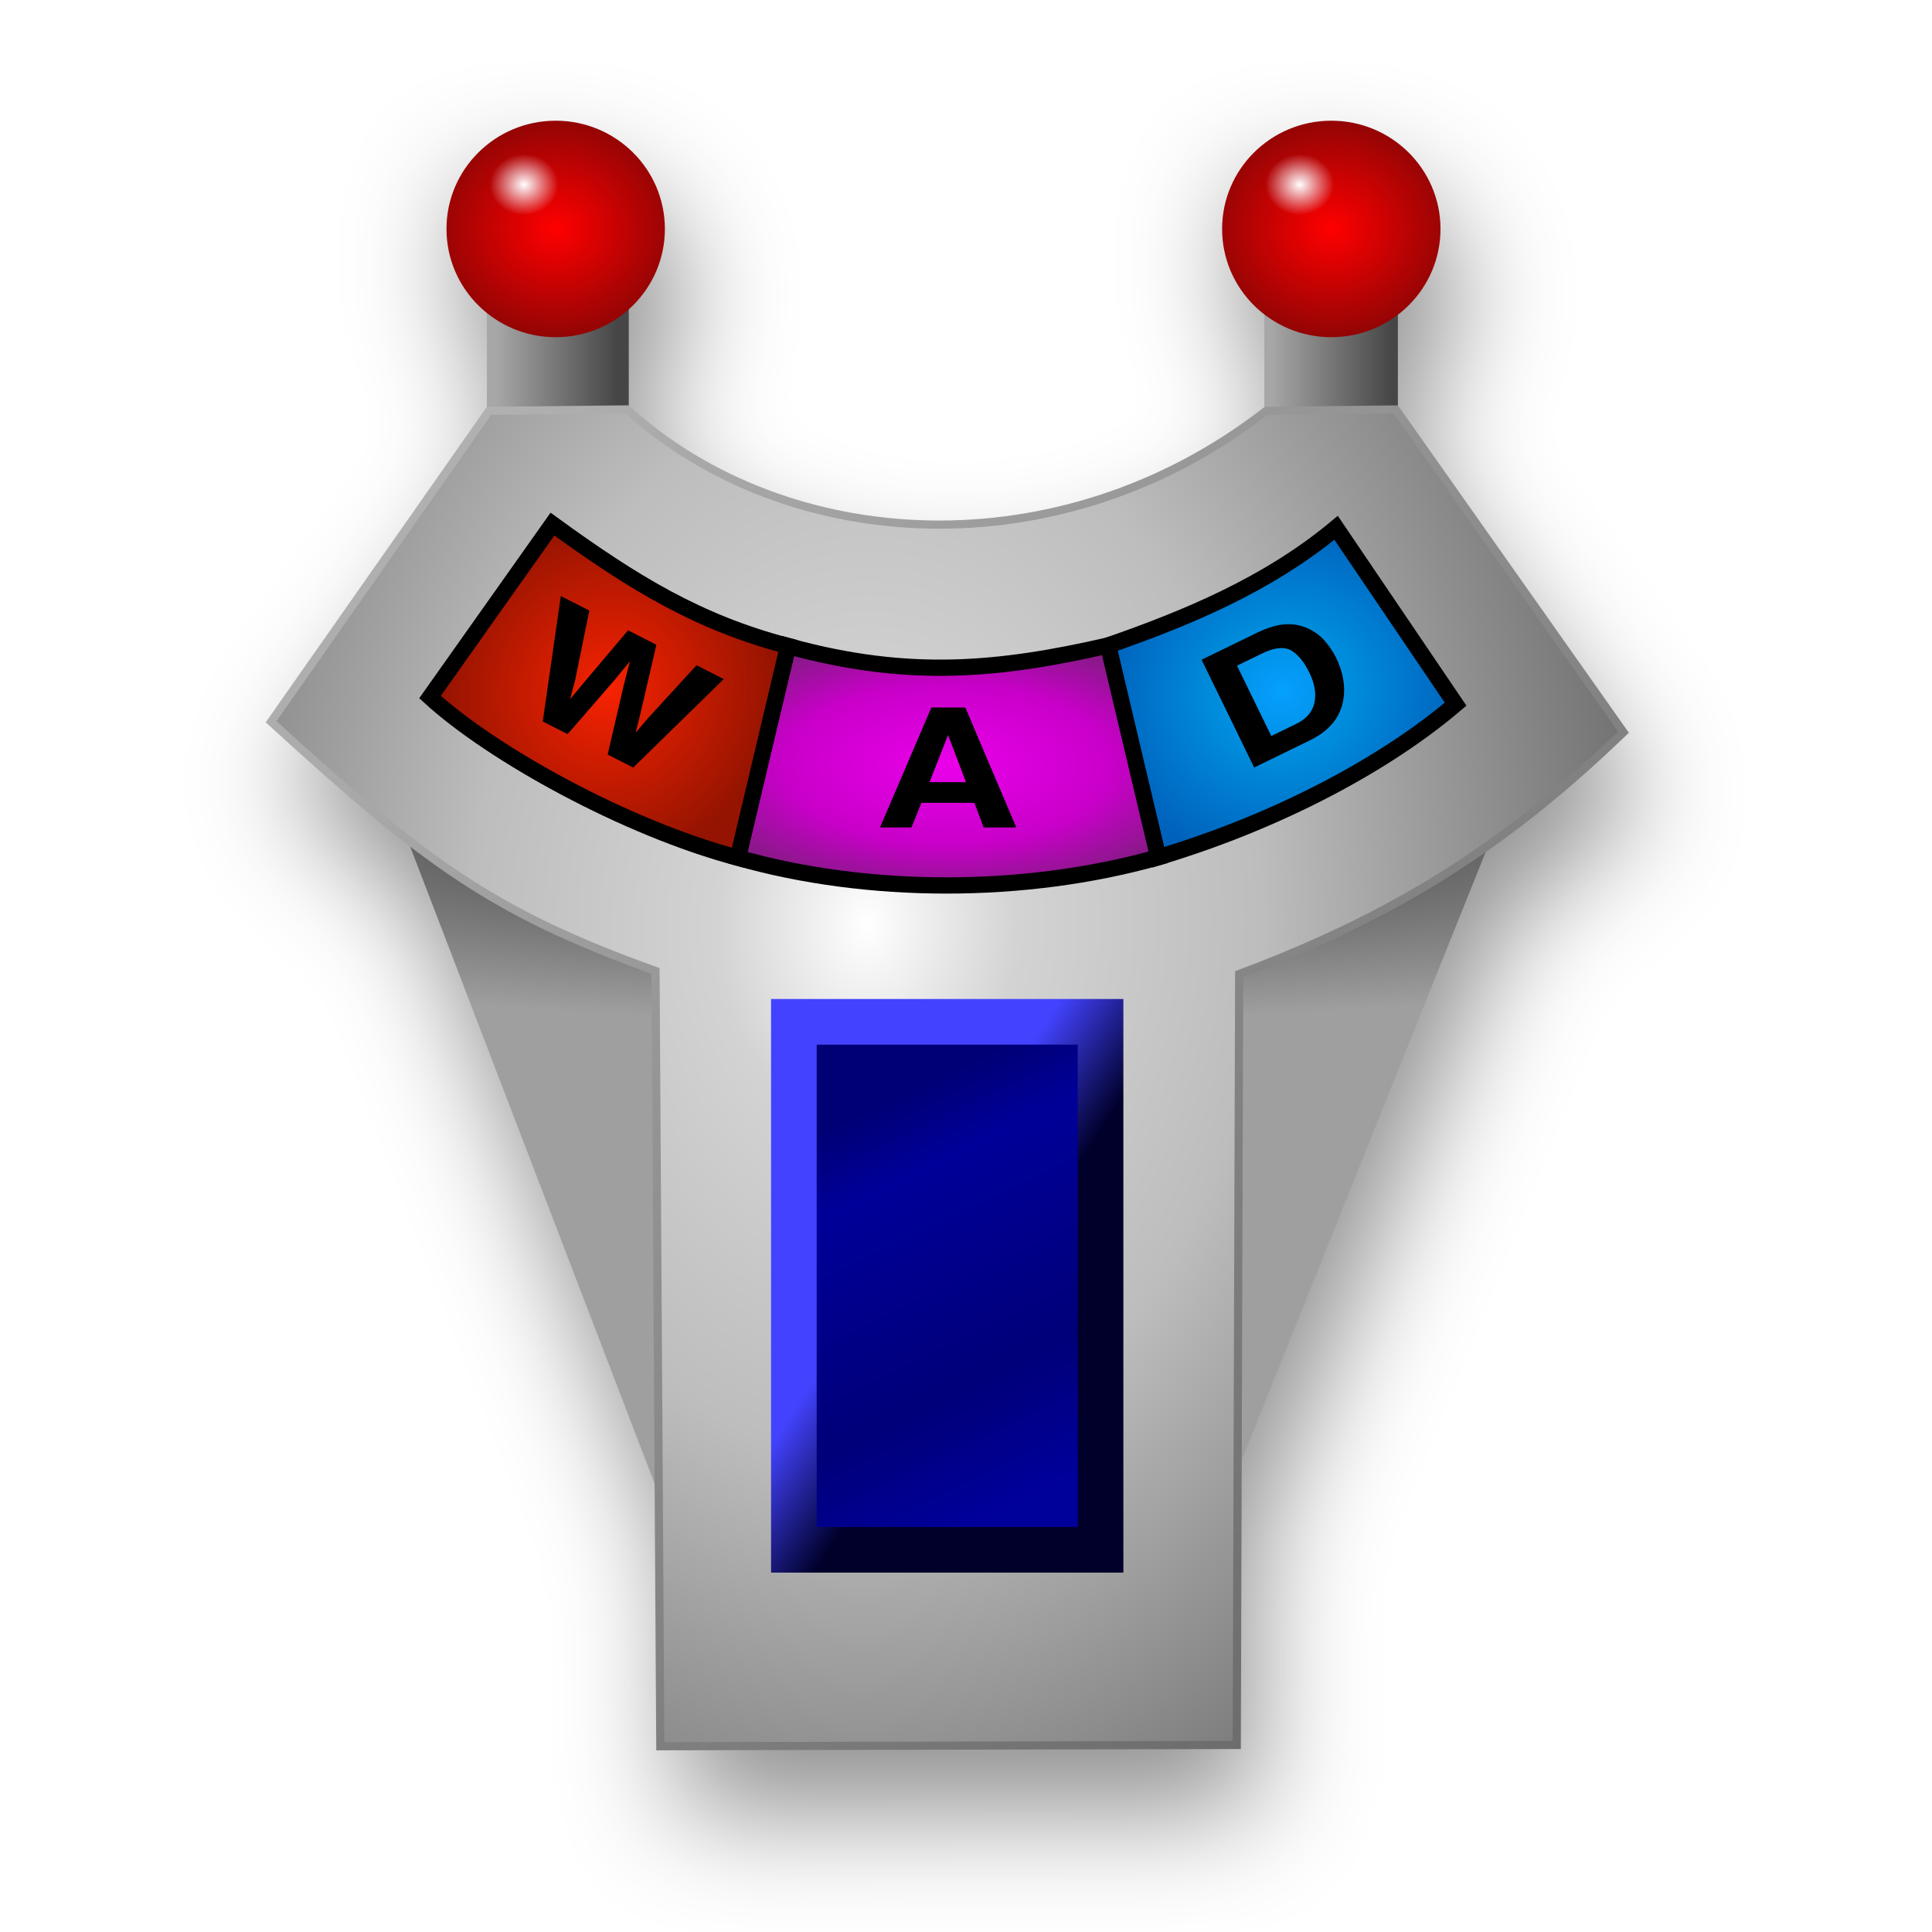
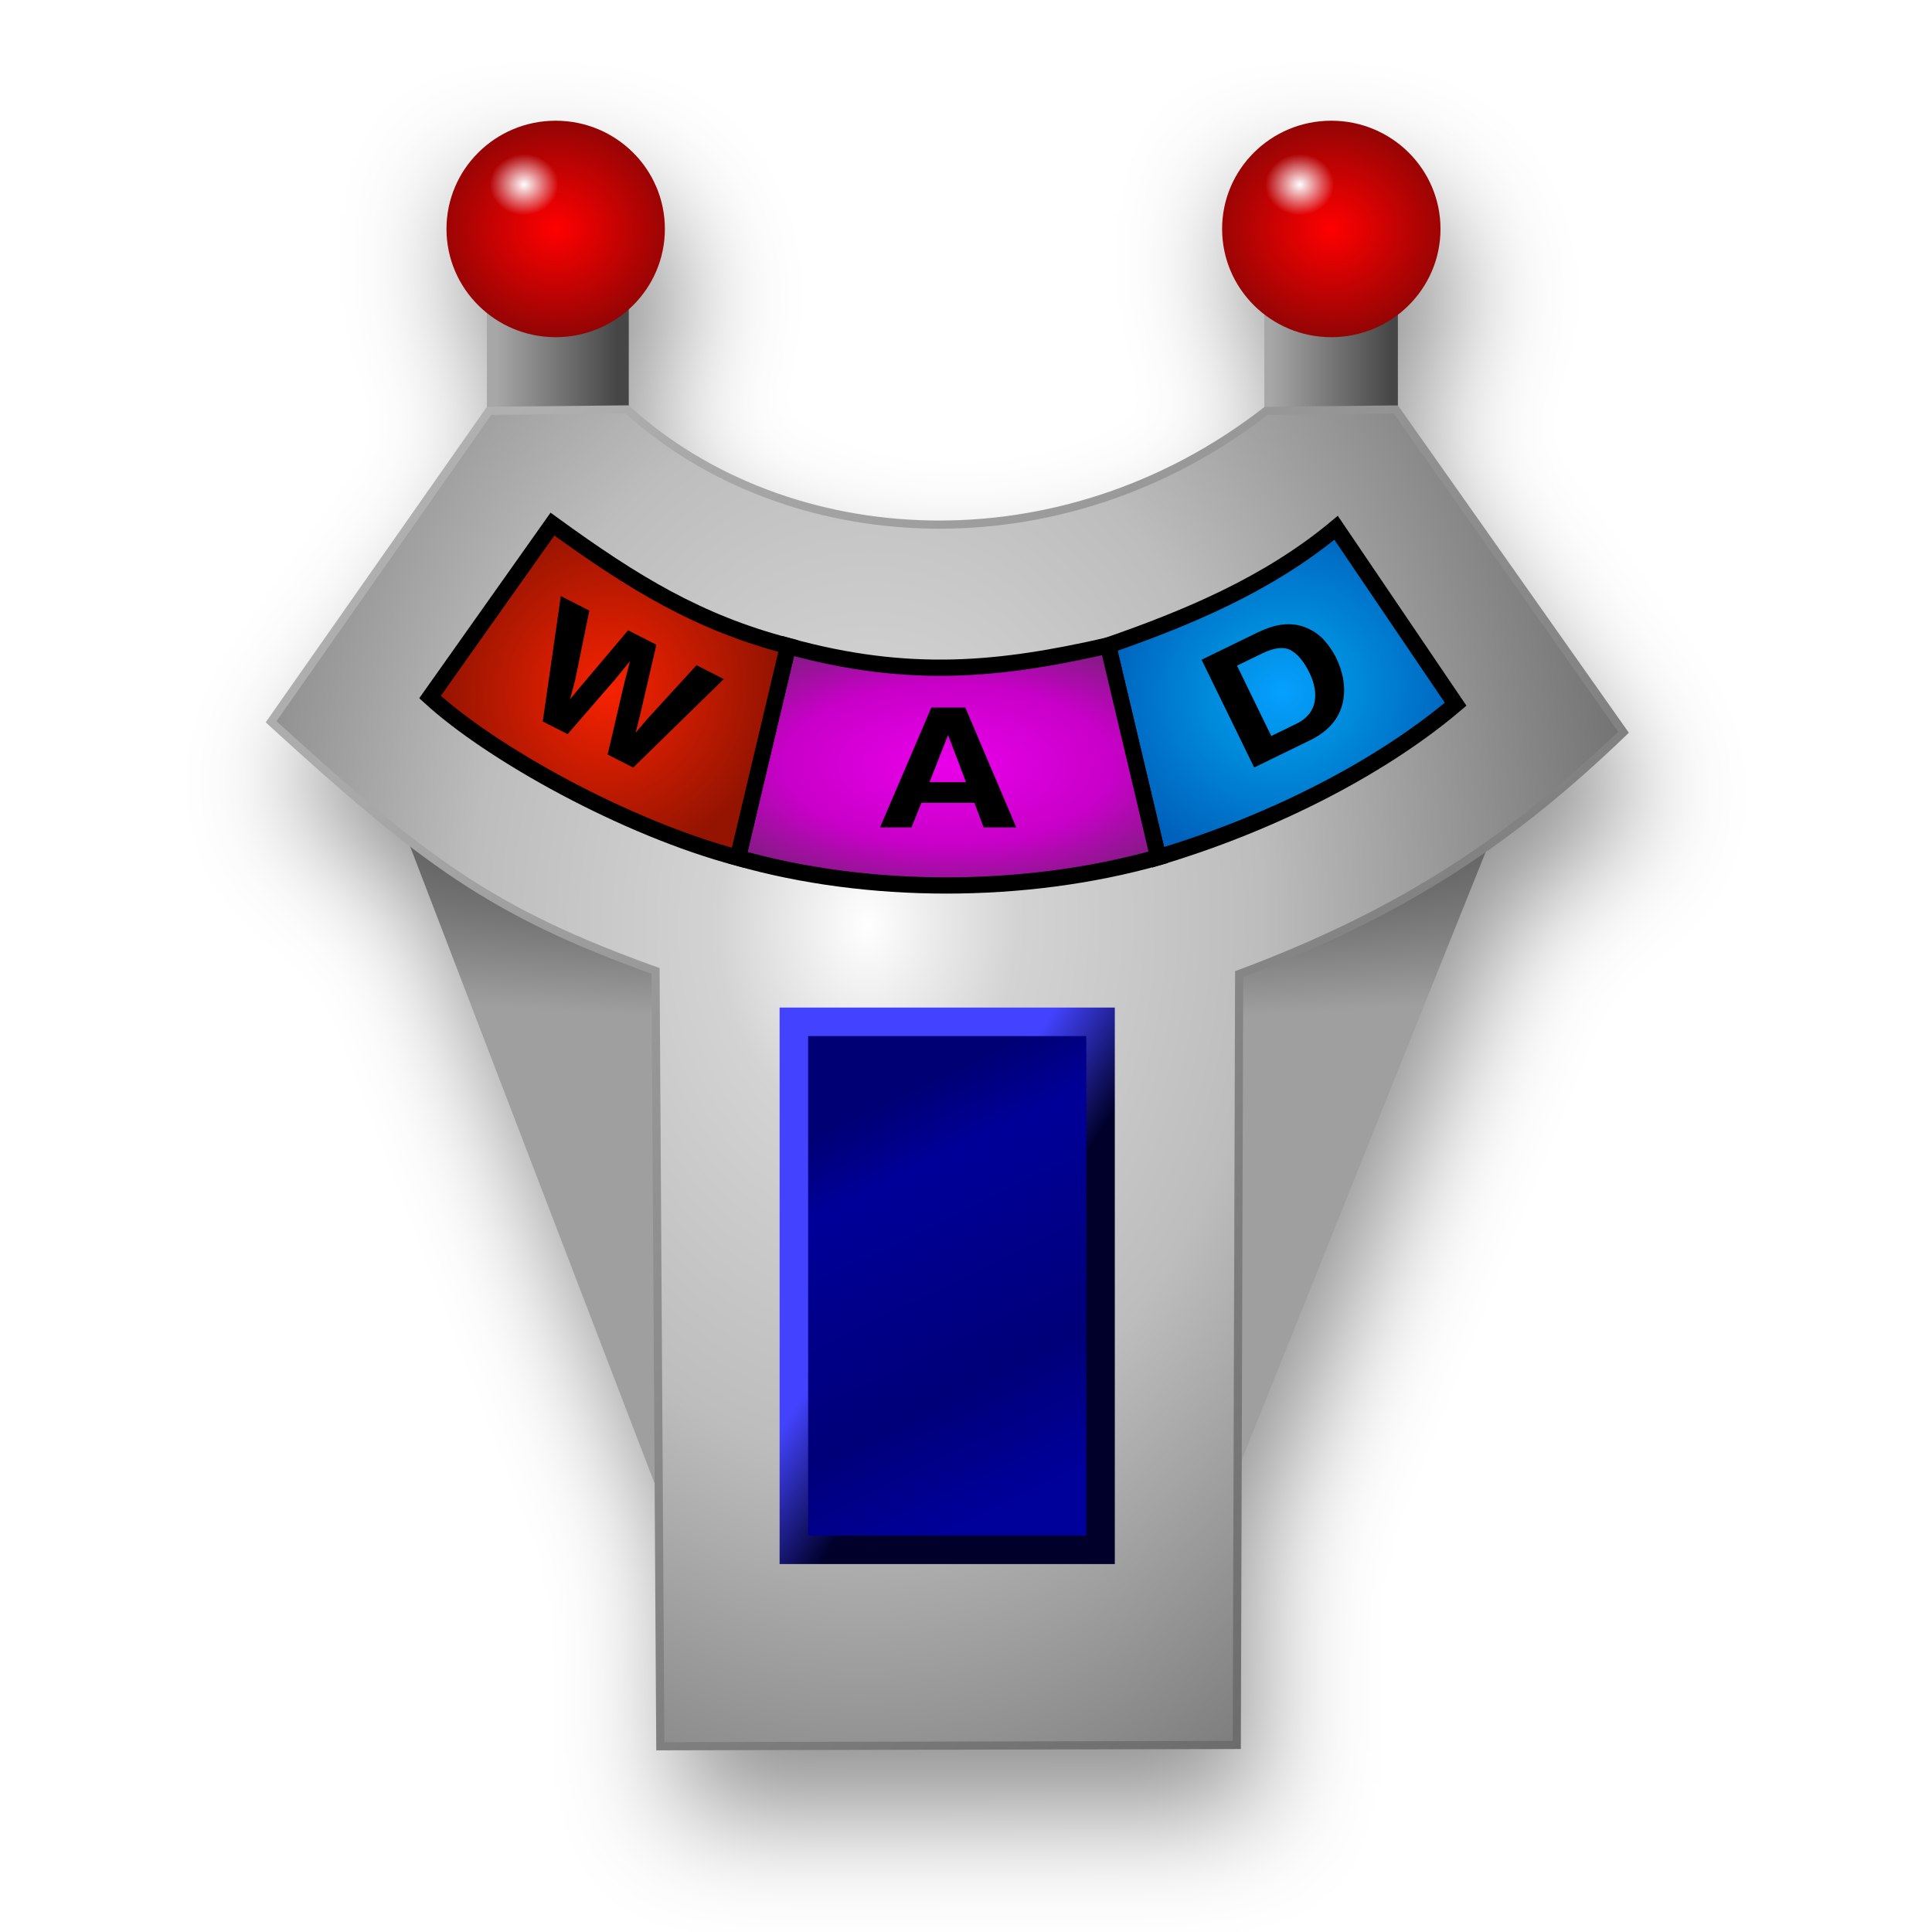
<svg xmlns="http://www.w3.org/2000/svg" xmlns:xlink="http://www.w3.org/1999/xlink" width="128" height="128" viewBox="0 0 33.867 33.867" version="1.1" id="svg1" xml:space="preserve">
  <defs id="defs1">
    <linearGradient id="linearGradient1">
      <stop style="stop-color:#4343ff;stop-opacity:1;" offset="0" id="stop1" />
      <stop style="stop-color:#00002b;stop-opacity:1;" offset="1" id="stop2" />
    </linearGradient>
    <linearGradient id="linearGradient42">
      <stop style="stop-color:#05a0ff;stop-opacity:1;" offset="0" id="stop65" />
      <stop style="stop-color:#008ada;stop-opacity:1;" offset="0.409" id="stop66" />
      <stop style="stop-color:#0061bc;stop-opacity:1;" offset="1" id="stop67" />
    </linearGradient>
    <linearGradient id="linearGradient46">
      <stop style="stop-color:#f62201;stop-opacity:1;" offset="0" id="stop47" />
      <stop style="stop-color:#951401;stop-opacity:1;" offset="1" id="stop48" />
    </linearGradient>
    <linearGradient id="linearGradient42-1">
      <stop style="stop-color:#ea00ea;stop-opacity:1;" offset="0" id="stop42" />
      <stop style="stop-color:#c800c8;stop-opacity:1;" offset="0.625" id="stop44" />
      <stop style="stop-color:#881988;stop-opacity:1;" offset="1" id="stop43" />
    </linearGradient>
    <linearGradient id="linearGradient31">
      <stop style="stop-color:#bbbbbb;stop-opacity:1;" offset="0" id="stop32" />
      <stop style="stop-color:#616161;stop-opacity:1;" offset="1" id="stop33" />
    </linearGradient>
    <linearGradient id="linearGradient24">
      <stop style="stop-color:#000075;stop-opacity:1;" offset="0" id="stop25" />
      <stop style="stop-color:#000099;stop-opacity:1;" offset="0.181" id="stop28" />
      <stop style="stop-color:#000079;stop-opacity:1;" offset="0.696" id="stop29" />
      <stop style="stop-color:#00009b;stop-opacity:1;" offset="1" id="stop26" />
    </linearGradient>
    <linearGradient id="linearGradient22">
      <stop style="stop-color:#ffffff;stop-opacity:1;" offset="0" id="stop23" />
      <stop style="stop-color:#f4f2fd;stop-opacity:0;" offset="1" id="stop24" />
    </linearGradient>
    <linearGradient id="linearGradient20">
      <stop style="stop-color:#ff0000;stop-opacity:1;" offset="0" id="stop21" />
      <stop style="stop-color:#570707;stop-opacity:1;" offset="1" id="stop22" />
    </linearGradient>
    <linearGradient id="linearGradient17">
      <stop style="stop-color:#c6c6c6;stop-opacity:1;" offset="0" id="stop19" />
      <stop style="stop-color:#c6c6c6;stop-opacity:0;" offset="1" id="stop20" />
    </linearGradient>
    <linearGradient id="linearGradient17-1">
      <stop style="stop-color:#ffffff;stop-opacity:1;" offset="0" id="stop17" />
      <stop style="stop-color:#d3d3d3;stop-opacity:1;" offset="0.183" id="stop30" />
      <stop style="stop-color:#bdbdbd;stop-opacity:1;" offset="0.481" id="stop31" />
      <stop style="stop-color:#696969;stop-opacity:1;" offset="1" id="stop18" />
    </linearGradient>
    <linearGradient id="linearGradient13">
      <stop style="stop-color:#a7a7a7;stop-opacity:1;" offset="0" id="stop14" />
      <stop style="stop-color:#464646;stop-opacity:1;" offset="1" id="stop15" />
    </linearGradient>
    <linearGradient id="linearGradient10">
      <stop style="stop-color:#8a8a8a;stop-opacity:1;" offset="0" id="stop12" />
      <stop style="stop-color:#8a8a8a;stop-opacity:0;" offset="1" id="stop13" />
    </linearGradient>
    <linearGradient id="linearGradient10-1">
      <stop style="stop-color:#353535;stop-opacity:1;" offset="0" id="stop10" />
      <stop style="stop-color:#9f9f9f;stop-opacity:1;" offset="1" id="stop11" />
    </linearGradient>
    <radialGradient xlink:href="#linearGradient10-1" id="radialGradient11" cx="62.902" cy="147.927" fx="62.902" fy="147.927" r="36.417" gradientTransform="matrix(6.4112894e-8,0.09678091,-0.5751692,7.1796761e-6,101.6868,8.298374)" gradientUnits="userSpaceOnUse" />
    <linearGradient xlink:href="#linearGradient13" id="linearGradient15" x1="77.769" y1="100.994" x2="85.221" y2="100.994" gradientUnits="userSpaceOnUse" gradientTransform="translate(0.2823068,11.05791)" />
    <linearGradient xlink:href="#linearGradient13" id="linearGradient16" gradientUnits="userSpaceOnUse" x1="77.769" y1="100.994" x2="85.221" y2="100.994" gradientTransform="translate(47.84967,12.64541)" />
    <radialGradient xlink:href="#linearGradient17-1" id="radialGradient18" cx="87.563" cy="137.9" fx="87.563" fy="137.9" r="41.025" gradientTransform="matrix(0.349522,0.00515655,-0.00695872,0.4716747,-14.44791,-49.27611)" gradientUnits="userSpaceOnUse" />
    <radialGradient xlink:href="#linearGradient20" id="radialGradient27" gradientUnits="userSpaceOnUse" gradientTransform="matrix(1.70035,1.5250745e-4,-1.5121795e-4,1.630839,-57.06203,-54.42322)" cx="81.495" cy="86.252" fx="81.495" fy="86.252" r="6.705" />
    <radialGradient xlink:href="#linearGradient22" id="radialGradient28" gradientUnits="userSpaceOnUse" gradientTransform="matrix(0.4426612,-0.01053952,0.00995024,0.4179111,38.37828,52.64988)" cx="91.314" cy="75.791" fx="91.314" fy="75.791" r="4.764" />
    <linearGradient xlink:href="#linearGradient24" id="linearGradient28" x1="101.213" y1="152.823" x2="112.363" y2="175.924" gradientUnits="userSpaceOnUse" gradientTransform="matrix(0.2854851,0,0,0.2854851,-13.58891,-24.21907)" />
    <linearGradient xlink:href="#linearGradient31" id="linearGradient33" x1="63.689" y1="104.429" x2="147.565" y2="189.737" gradientUnits="userSpaceOnUse" gradientTransform="matrix(0.2854851,0,0,0.2854851,-13.58891,-24.21907)" />
    <radialGradient xlink:href="#linearGradient46" id="radialGradient44" cx="84.965" cy="127.214" fx="84.965" fy="127.214" r="11.624" gradientTransform="matrix(0.2283237,0.103785,-0.1094722,0.2408353,5.194249,-27.35704)" gradientUnits="userSpaceOnUse" />
    <radialGradient xlink:href="#linearGradient42-1" id="radialGradient46" cx="105.812" cy="131.788" fx="105.812" fy="131.788" r="13.502" gradientTransform="matrix(0.3450614,0.00131432,-6.3772244e-4,0.1674293,-19.80873,-8.799791)" gradientUnits="userSpaceOnUse" />
    <radialGradient xlink:href="#linearGradient42" id="radialGradient48" cx="126.346" cy="127.304" fx="126.346" fy="127.304" r="11.3" gradientTransform="matrix(0.2638331,-0.1090591,0.1033415,0.2500013,-24.00908,-5.922681)" gradientUnits="userSpaceOnUse" />
    <radialGradient xlink:href="#linearGradient20" id="radialGradient58" gradientUnits="userSpaceOnUse" gradientTransform="matrix(1.70035,1.5250745e-4,-1.5121795e-4,1.630839,-57.06203,-54.42322)" cx="81.495" cy="86.252" fx="81.495" fy="86.252" r="6.705" />
    <radialGradient xlink:href="#linearGradient22" id="radialGradient59" gradientUnits="userSpaceOnUse" gradientTransform="matrix(0.4426612,-0.01053952,0.00995024,0.4179111,38.37828,52.64988)" cx="91.314" cy="75.791" fx="91.314" fy="75.791" r="4.764" />
    <filter style="color-interpolation-filters:sRGB" id="filter88" x="-0.101" y="-0.084" width="1.202" height="1.168">
      <feGaussianBlur stdDeviation="0.5 0.5" result="blur" id="feGaussianBlur88" />
    </filter>
    <linearGradient xlink:href="#linearGradient1" id="linearGradient2" x1="16.22" y1="21.152" x2="17.791" y2="22.174" gradientUnits="userSpaceOnUse" />
  </defs>
  <g id="layer1">
    <path id="path80" style="font-weight:bold;font-size:11.207px;font-family:Helvetica;-inkscape-font-specification:'Helvetica, Bold';text-align:center;text-anchor:middle;opacity:0.432;stroke-width:0.078;filter:url(#filter88)" d="m 4.077,1.333 v 0.968 0.191 h 0.038 c 0.043,0.206 0.155,0.392 0.316,0.529 v 0.901 L 2.54,6.62 c 0.467,0.427 0.842,0.755 1.194,1.028 l 2.166,5.645 h 0.038 l 0.014,2.307 5.052,-0.011 0.008,-2.41 2.198,-5.478 c 0.416,-0.294 0.8,-0.619 1.184,-0.988 L 12.416,3.909 v -0.876 c 0.23,-0.175 0.368,-0.445 0.374,-0.732 -0.003,-0.366 -0.219,-0.698 -0.554,-0.852 v -0.116 h -1.36 v 0.968 0.191 h 0.038 c 0.045,0.212 0.163,0.402 0.332,0.539 v 0.875 C 9.446,5.294 7.073,5.15 5.675,3.896 v -0.901 c 0.199,-0.177 0.314,-0.429 0.317,-0.695 -0.003,-0.366 -0.219,-0.698 -0.554,-0.852 v -0.116 z" transform="matrix(2,0,0,2,-6.3675133e-7,0.5806242)" />
    <g id="g64" transform="matrix(0.2854851,0,0,0.2854851,-13.58891,-24.21907)">
      <rect style="opacity:1;fill:url(#linearGradient15);stroke:none;stroke-width:3.969" id="rect5" width="8.71" height="17.995" x="77.497" y="102.854" ry="0" />
      <g id="g58" transform="matrix(1,0,0,0.9414093,0.2246488,17.69475)">
        <ellipse style="opacity:1;fill:url(#radialGradient58);fill-opacity:1;stroke:none;stroke-width:4.39" id="ellipse58" cx="81.495" cy="86.252" rx="6.705" ry="7.06" />
        <rect style="opacity:1;fill:url(#radialGradient59);stroke:none;stroke-width:1;stroke-dasharray:none;stroke-opacity:1" id="rect58" width="9.527" height="8.627" x="74.79" y="79.048" />
      </g>
    </g>
    <rect style="opacity:1;fill:#000000;fill-opacity:1;stroke:#000000;stroke-width:0.285;stroke-dasharray:none;stroke-opacity:1" id="rect10" width="52.631" height="66.514" x="41.325" y="-12.376" />
    <g id="g41" style="opacity:0.348" transform="matrix(2,0,0,2,163.5575,-165.5377)">
      <g id="g36">
        <path style="opacity:1;fill:none;fill-opacity:1;stroke:#eff0bd;stroke-width:0.332;stroke-dasharray:none;stroke-opacity:1" id="path35" d="M 145.635,82.769 A 39.875,43.045 0 0 1 106.104,125.813 39.875,43.045 0 0 1 65.891,83.512 39.875,43.045 0 0 1 104.727,39.738 39.875,43.045 0 0 1 145.611,81.283" />
        <path style="opacity:1;fill:none;fill-opacity:1;stroke:#eff0bd;stroke-width:0.436;stroke-dasharray:none;stroke-opacity:1" id="path34" d="M 158.065,82.769 A 52.305,56.465 0 0 1 106.211,139.231 52.305,56.465 0 0 1 53.462,83.744 52.305,56.465 0 0 1 104.406,26.323 52.305,56.465 0 0 1 158.034,80.82" />
        <path style="opacity:1;fill:none;fill-opacity:1;stroke:#eff0bd;stroke-width:0.266;stroke-dasharray:none;stroke-opacity:1" id="path36" d="M 137.725,82.769 A 31.965,34.506 0 0 1 106.036,117.274 31.965,34.506 0 0 1 73.8,83.365 31.965,34.506 0 0 1 104.932,48.274 31.965,34.506 0 0 1 137.706,81.578" />
        <path style="opacity:1;fill:none;fill-opacity:1;stroke:#eff0bd;stroke-width:0.5;stroke-dasharray:none;stroke-opacity:1" id="path33" d="M 165.793,82.769 A 60.033,64.807 0 0 1 106.278,147.573 60.033,64.807 0 0 1 45.736,83.888 60.033,64.807 0 0 1 104.205,17.984 a 60.033,64.807 0 0 1 61.552,62.548" />
      </g>
      <path style="opacity:1;fill:none;fill-opacity:1;stroke:#eff0bd;stroke-width:0.5;stroke-dasharray:none;stroke-opacity:1" d="m 74.004,127.636 31.756,-44.867 31.221,45.303" id="path38" />
      <path style="opacity:1;fill:none;fill-opacity:1;stroke:#eff0bd;stroke-width:0.5;stroke-dasharray:none;stroke-opacity:1" d="M 118.717,137.474 105.76,82.769 92.907,137.502" id="path39" />
      <path style="opacity:1;fill:none;fill-opacity:1;stroke:#eff0bd;stroke-width:0.5;stroke-dasharray:none;stroke-opacity:1" d="m 115.285,83.827 31.221,45.303" id="path40" />
      <path style="opacity:1;fill:none;fill-opacity:1;stroke:#eff0bd;stroke-width:0.5;stroke-dasharray:none;stroke-opacity:1" d="M 63.95,129.223 95.706,84.356" id="path41" />
    </g>
    <g id="g63" transform="matrix(0.2854851,0,0,0.2854851,-13.58891,-24.21907)">
      <rect style="opacity:1;fill:url(#linearGradient16);fill-opacity:1;stroke:none;stroke-width:3.969" id="rect15" width="8.199" height="18.689" x="125.234" y="103.577" />
      <g id="g26" transform="matrix(1,0,0,0.9414093,47.84967,17.69475)">
        <ellipse style="opacity:1;fill:url(#radialGradient27);fill-opacity:1;stroke:none;stroke-width:4.39" id="ellipse26" cx="81.495" cy="86.252" rx="6.705" ry="7.06" />
        <rect style="opacity:1;fill:url(#radialGradient28);stroke:none;stroke-width:1;stroke-dasharray:none;stroke-opacity:1" id="rect26" width="9.527" height="8.627" x="74.79" y="79.048" />
      </g>
    </g>
    <path style="fill:url(#radialGradient11);stroke:none;stroke-width:1.133" d="M 11.472,25.997 6.207,12.278 27.001,12.547 21.6,26.008 Z" id="path2" />
    <path style="fill:url(#radialGradient18);stroke:url(#linearGradient33);stroke-width:0.143;stroke-dasharray:none" d="m 10.991,7.177 c 2.801,2.538 7.588,2.834 11.204,0.025 l 2.273,-0.024 3.991,5.658 c -1.911,1.836 -3.803,3.143 -6.737,4.238 L 21.68,30.588 11.575,30.611 11.491,17.02 C 8.608,15.984 7.433,15.099 4.752,12.652 L 8.573,7.202 Z" id="path1" />
-     <rect style="fill:url(#linearGradient28);fill-opacity:1;stroke:url(#linearGradient2);stroke-width:0.8;stroke-dasharray:none;stroke-opacity:1" id="rect9" width="5.376" height="9.255" x="13.916" y="17.912" />
+     <rect style="fill:url(#linearGradient28);fill-opacity:1;stroke:url(#linearGradient2);stroke-width:0.5;stroke-dasharray:none;stroke-opacity:1" id="rect9" width="5.376" height="9.255" x="13.916" y="17.912" />
    <path style="fill:url(#radialGradient48);stroke:#000000;stroke-width:0.285;stroke-dasharray:none;stroke-opacity:1" d="m 23.421,9.252 c -1.204,1.003 -2.641,1.591 -3.998,2.063 l 0.879,3.713 c 2.126,-0.636 3.997,-1.647 5.214,-2.684 z" id="path9" />
    <path style="font-weight:bold;font-size:11.207px;font-family:Helvetica;-inkscape-font-specification:'Helvetica, Bold';text-align:center;text-anchor:middle;stroke-width:0.156" d="m 22.962,12.978 -0.977,0.476 -0.922,-1.889 0.977,-0.476 q 0.212,-0.1 0.371,-0.13 0.27,-0.051 0.503,0.051 0.187,0.083 0.31,0.226 0.123,0.143 0.196,0.292 0.184,0.377 0.13,0.727 -0.074,0.473 -0.588,0.723 z m -0.334,-1.579 q -0.184,-0.1 -0.507,0.057 l -0.437,0.213 0.601,1.233 0.437,-0.213 q 0.335,-0.164 0.333,-0.504 -10e-4,-0.187 -0.103,-0.395 -0.141,-0.288 -0.324,-0.391 z" id="text56" aria-label="D" />
    <path style="fill:url(#radialGradient46);stroke:#000000;stroke-width:0.285;stroke-dasharray:none;stroke-opacity:1" d="m 20.303,15.028 c -2.348,0.662 -5.103,0.652 -7.368,0.008 l 0.88,-3.711 c 2.123,0.587 3.715,0.422 5.609,-0.009 z" id="path8" />
    <path style="font-weight:bold;font-size:11.207px;font-family:Helvetica;-inkscape-font-specification:'Helvetica, Bold';text-align:center;text-anchor:middle;stroke-width:0.156" d="m 17.081,14.073 h -0.929 l -0.175,0.432 h -0.551 l 0.9,-2.102 h 0.596 l 0.893,2.102 h -0.572 z m -0.147,-0.362 -0.315,-0.827 -0.325,0.827 z" id="text57" aria-label="A" />
    <path style="fill:url(#radialGradient44);stroke:#000000;stroke-width:0.285;stroke-dasharray:none;stroke-opacity:1" d="m 9.684,9.187 c 1.439,1.046 2.565,1.727 4.13,2.138 l -0.88,3.711 C 10.963,14.513 8.619,13.209 7.538,12.219 Z" id="path7" />
    <path style="font-weight:bold;font-size:11.207px;font-family:Helvetica;-inkscape-font-specification:'Helvetica, Bold';text-align:center;text-anchor:middle;stroke-width:0.156" d="m 12.21,11.661 0.477,0.243 -1.587,1.551 -0.448,-0.228 0.287,-1.234 0.105,-0.403 -0.264,0.322 -0.83,0.957 -0.436,-0.222 0.317,-2.198 0.499,0.254 -0.249,1.224 -0.088,0.331 0.214,-0.259 0.803,-0.95 0.496,0.253 -0.28,1.208 -0.084,0.334 0.215,-0.252 z" id="text58" aria-label="W" />
    <g id="g71" transform="matrix(0.2854851,0,0,0.2854851,-183.9117,19.57179)">
      <g id="g70" transform="matrix(1,0,0,0.9414093,47.84967,17.69475)" />
    </g>
    <g id="g73" transform="matrix(0.2854851,0,0,0.2854851,-183.9117,19.57179)">
      <g id="g72" transform="matrix(1,0,0,0.9414093,0.2246488,17.69475)" />
    </g>
    <g id="g74" transform="matrix(0.2854851,0,0,0.2854851,-183.9117,19.57179)" />
  </g>
</svg>
